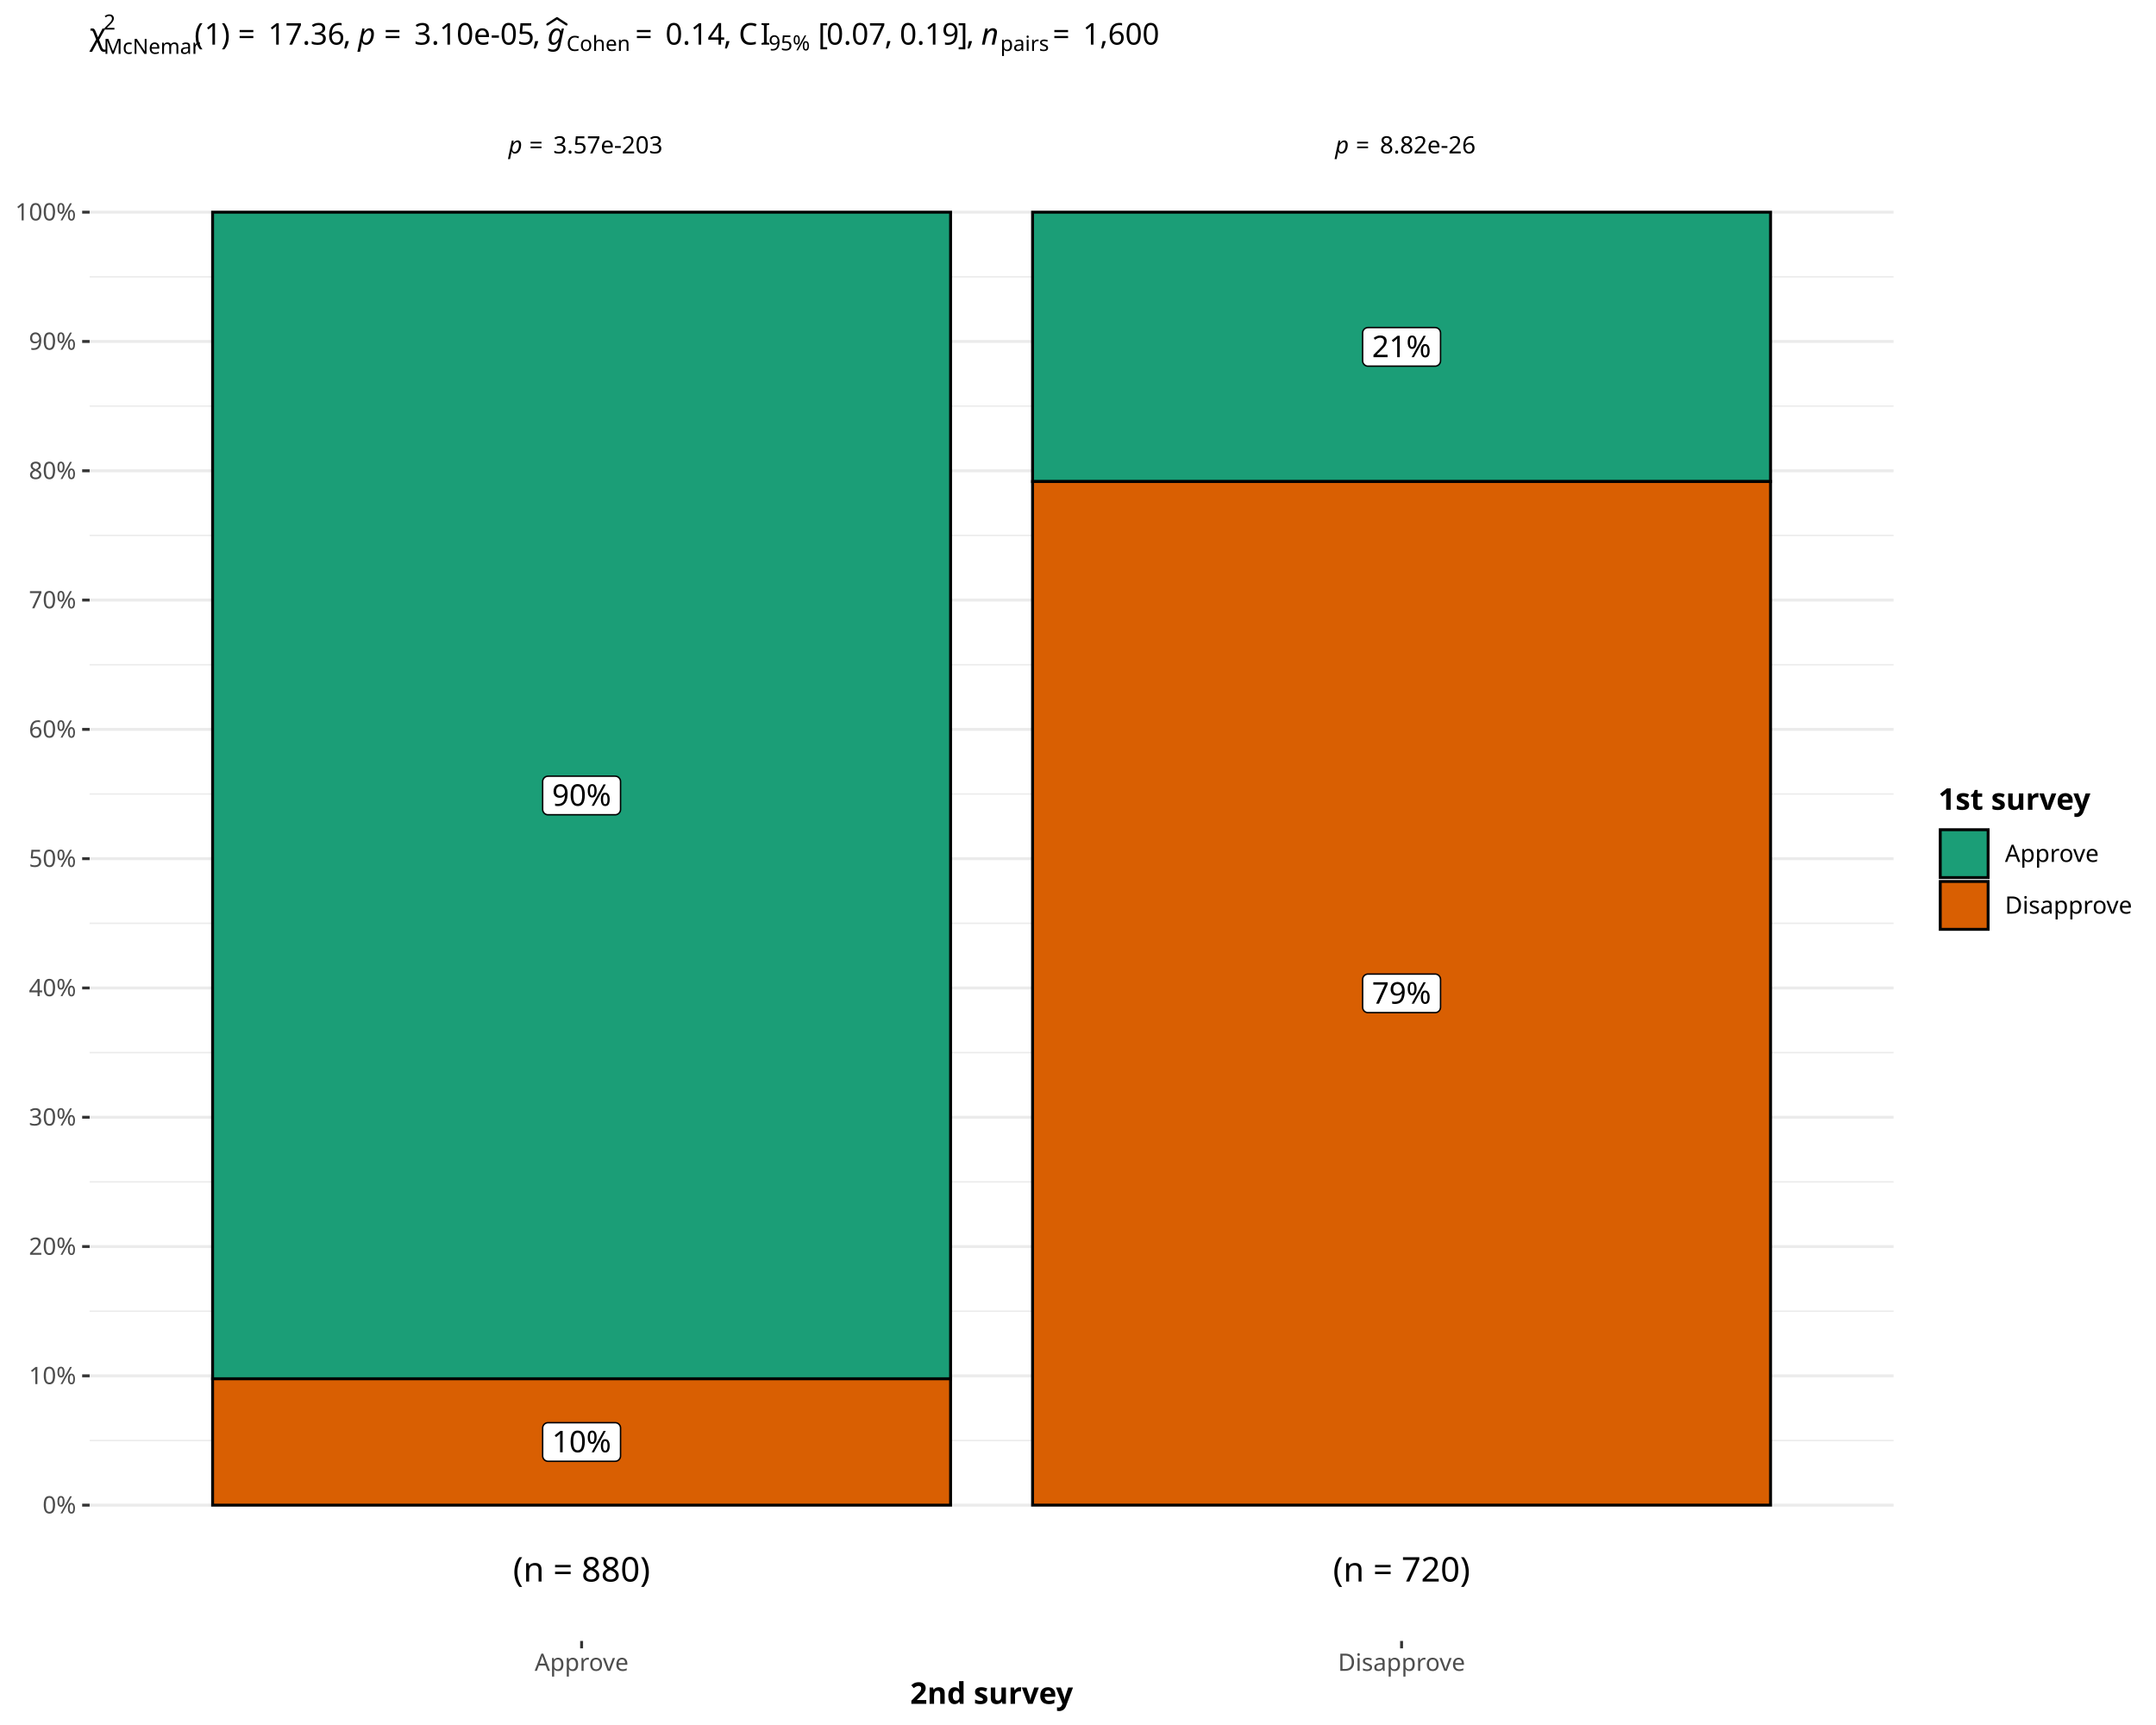
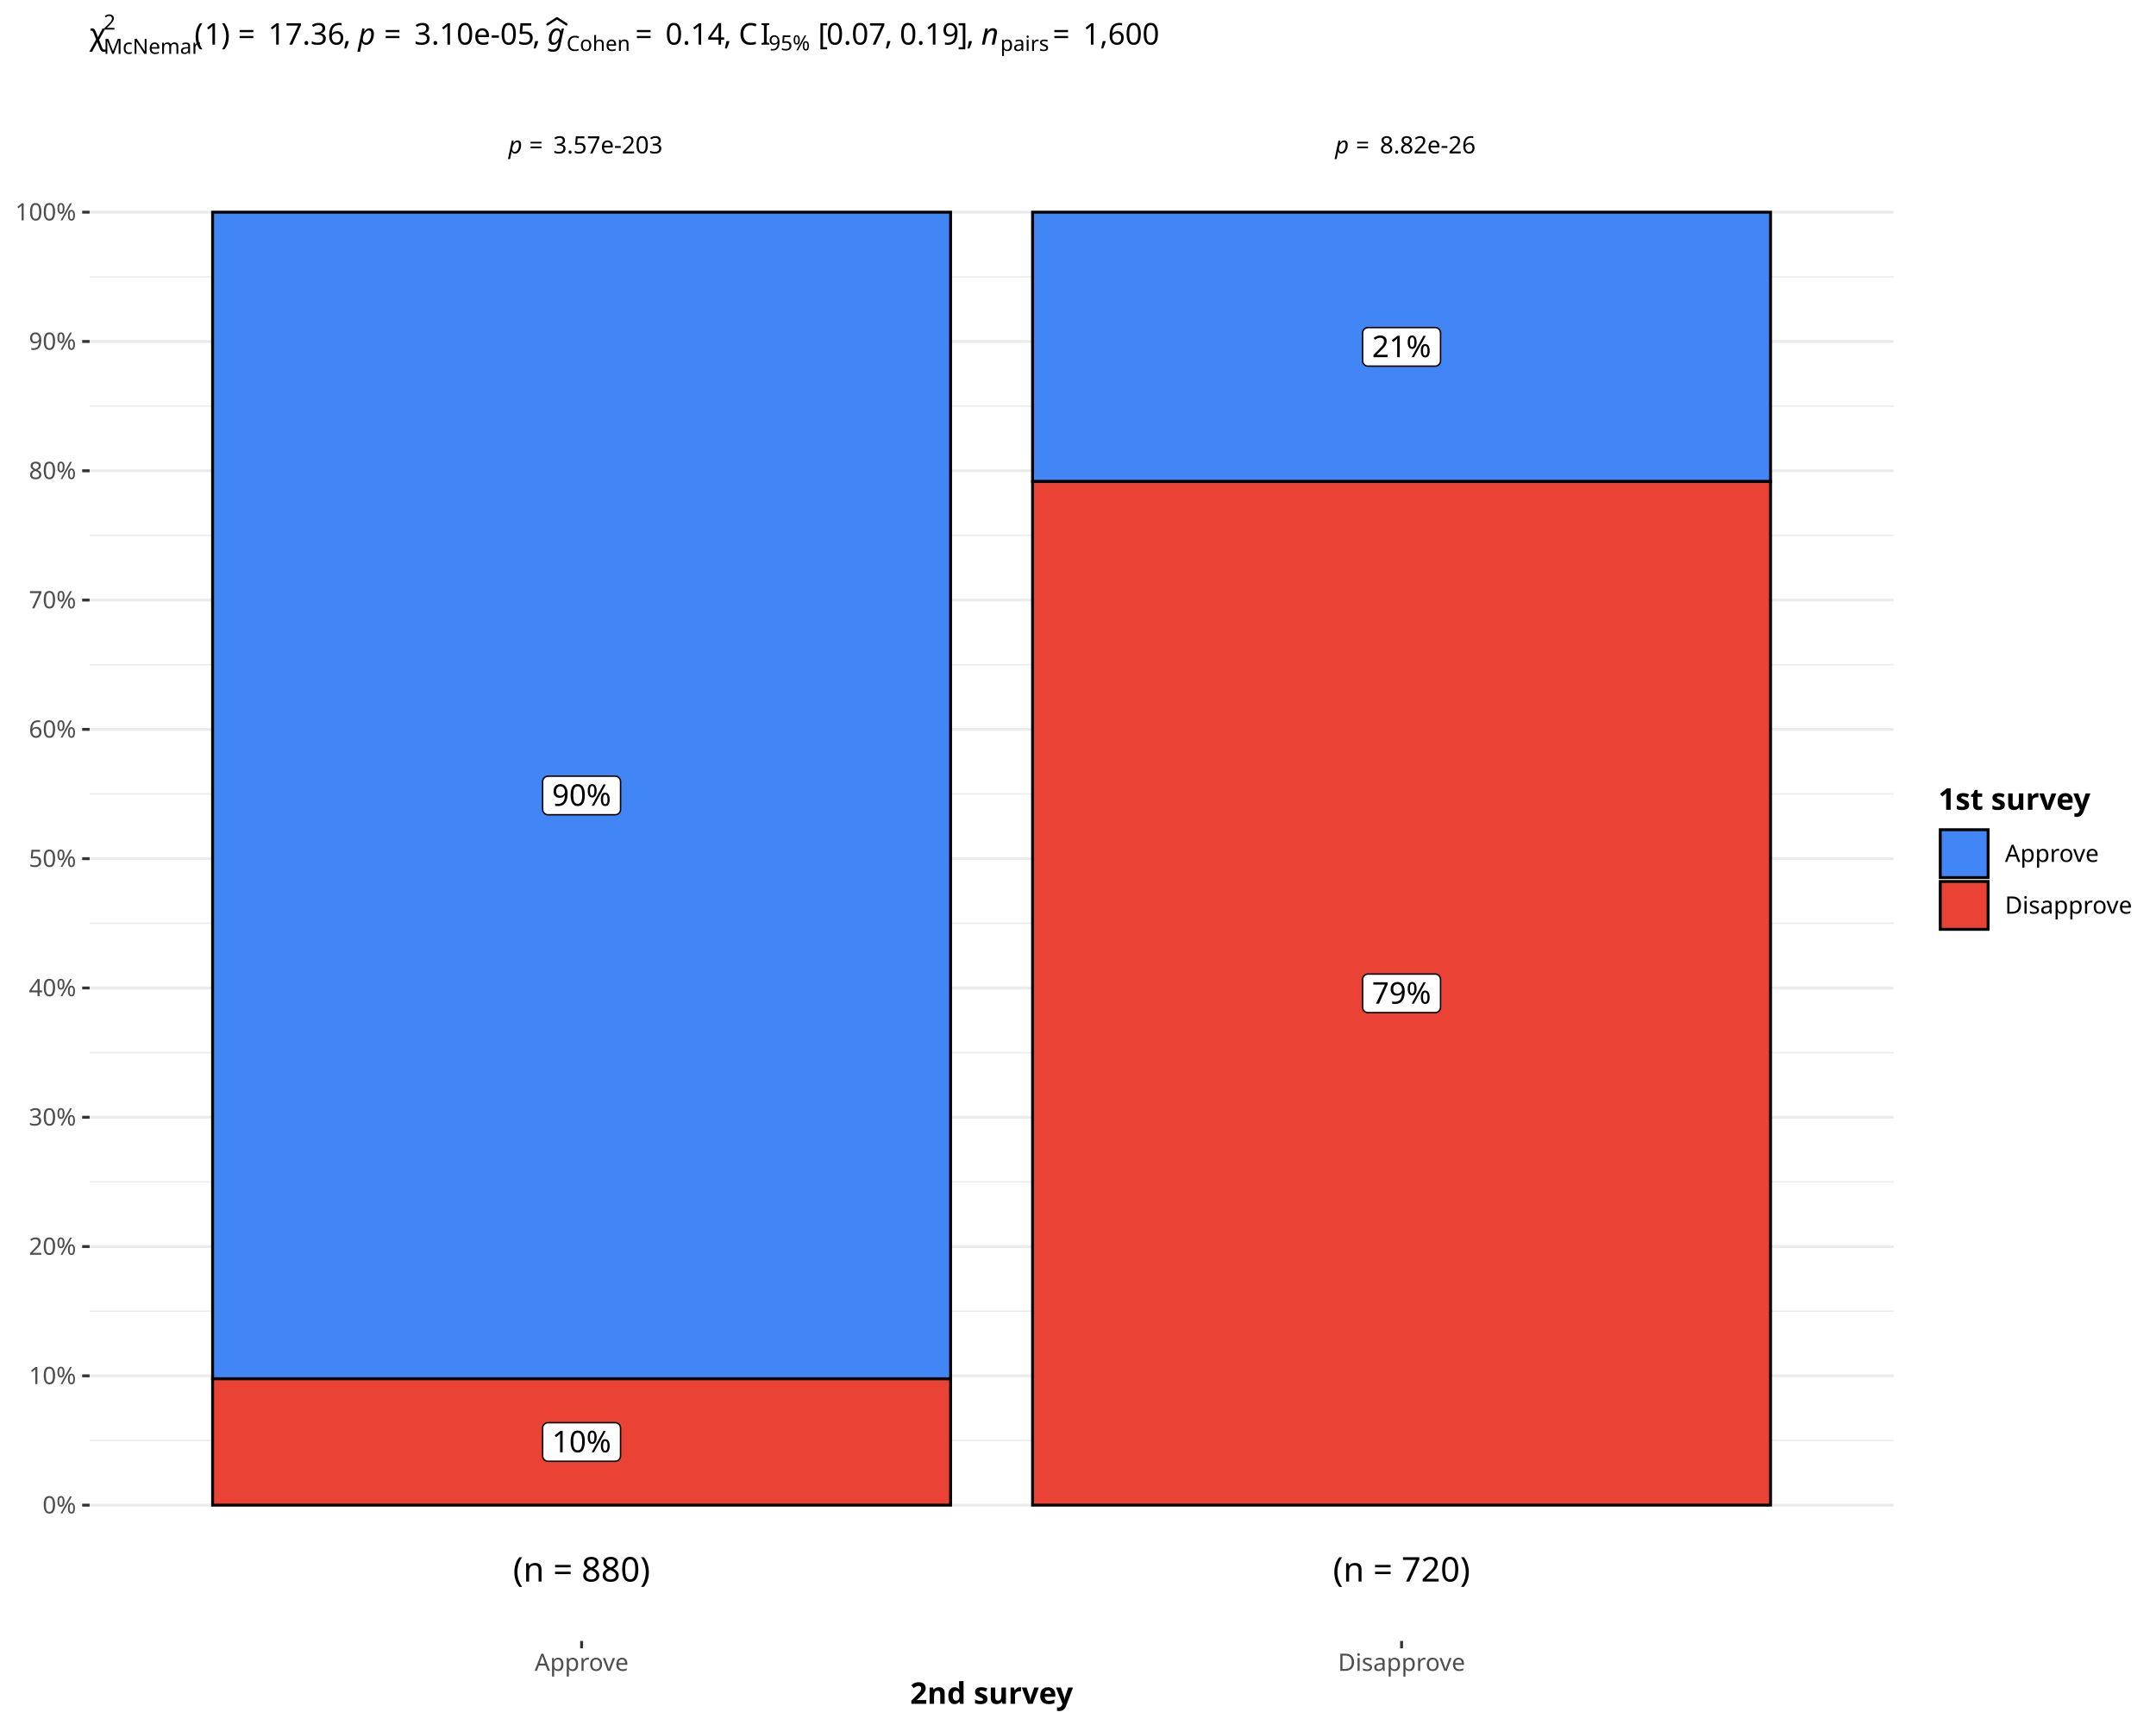
<svg xmlns="http://www.w3.org/2000/svg" class="svglite" data-engine-version="2.0" width="720.00pt" height="576.00pt" viewBox="0 0 720.00 576.00">
  <defs>
    <style type="text/css">
    .svglite line, .svglite polyline, .svglite polygon, .svglite path, .svglite rect, .svglite circle {
      fill: none;
      stroke: #000000;
      stroke-linecap: round;
      stroke-linejoin: round;
      stroke-miterlimit: 10.00;
    }
  </style>
  </defs>
  <rect width="100%" height="100%" style="stroke: none; fill: #FFFFFF;" />
  <defs>
    <clipPath id="cpMC4wMHw3MjAuMDB8MC4wMHw1NzYuMDA=">
      <rect x="0.00" y="0.00" width="720.00" height="576.00" />
    </clipPath>
  </defs>
  <g clip-path="url(#cpMC4wMHw3MjAuMDB8MC4wMHw1NzYuMDA=)">
    <rect x="0.00" y="0.00" width="720.00" height="576.00" style="stroke-width: 0.97; stroke: #FFFFFF; fill: #FFFFFF;" />
  </g>
  <defs>
    <clipPath id="cpMjkuOTN8NjMyLjM2fDI1LjUyfDU0Ny45Mg==">
      <rect x="29.93" y="25.52" width="602.43" height="522.40" />
    </clipPath>
  </defs>
  <g clip-path="url(#cpMjkuOTN8NjMyLjM2fDI1LjUyfDU0Ny45Mg==)">
    <rect x="29.93" y="25.52" width="602.43" height="522.40" style="stroke-width: 0.97; stroke: none; fill: #FFFFFF;" />
    <polyline points="29.93,481.00 632.36,481.00 " style="stroke-width: 0.48; stroke: #EBEBEB; stroke-linecap: butt;" />
    <polyline points="29.93,437.83 632.36,437.83 " style="stroke-width: 0.48; stroke: #EBEBEB; stroke-linecap: butt;" />
    <polyline points="29.93,394.65 632.36,394.65 " style="stroke-width: 0.48; stroke: #EBEBEB; stroke-linecap: butt;" />
    <polyline points="29.93,351.48 632.36,351.48 " style="stroke-width: 0.48; stroke: #EBEBEB; stroke-linecap: butt;" />
    <polyline points="29.93,308.31 632.36,308.31 " style="stroke-width: 0.48; stroke: #EBEBEB; stroke-linecap: butt;" />
    <polyline points="29.93,265.13 632.36,265.13 " style="stroke-width: 0.48; stroke: #EBEBEB; stroke-linecap: butt;" />
    <polyline points="29.93,221.96 632.36,221.96 " style="stroke-width: 0.48; stroke: #EBEBEB; stroke-linecap: butt;" />
    <polyline points="29.93,178.78 632.36,178.78 " style="stroke-width: 0.48; stroke: #EBEBEB; stroke-linecap: butt;" />
    <polyline points="29.93,135.61 632.36,135.61 " style="stroke-width: 0.48; stroke: #EBEBEB; stroke-linecap: butt;" />
    <polyline points="29.93,92.44 632.36,92.44 " style="stroke-width: 0.48; stroke: #EBEBEB; stroke-linecap: butt;" />
    <polyline points="29.93,502.59 632.36,502.59 " style="stroke-width: 0.97; stroke: #EBEBEB; stroke-linecap: butt;" />
    <polyline points="29.93,459.41 632.36,459.41 " style="stroke-width: 0.97; stroke: #EBEBEB; stroke-linecap: butt;" />
    <polyline points="29.93,416.24 632.36,416.24 " style="stroke-width: 0.97; stroke: #EBEBEB; stroke-linecap: butt;" />
    <polyline points="29.93,373.07 632.36,373.07 " style="stroke-width: 0.97; stroke: #EBEBEB; stroke-linecap: butt;" />
    <polyline points="29.93,329.89 632.36,329.89 " style="stroke-width: 0.97; stroke: #EBEBEB; stroke-linecap: butt;" />
    <polyline points="29.93,286.72 632.36,286.72 " style="stroke-width: 0.97; stroke: #EBEBEB; stroke-linecap: butt;" />
    <polyline points="29.93,243.54 632.36,243.54 " style="stroke-width: 0.97; stroke: #EBEBEB; stroke-linecap: butt;" />
    <polyline points="29.93,200.37 632.36,200.37 " style="stroke-width: 0.97; stroke: #EBEBEB; stroke-linecap: butt;" />
    <polyline points="29.93,157.20 632.36,157.20 " style="stroke-width: 0.97; stroke: #EBEBEB; stroke-linecap: butt;" />
    <polyline points="29.93,114.02 632.36,114.02 " style="stroke-width: 0.97; stroke: #EBEBEB; stroke-linecap: butt;" />
    <polyline points="29.93,70.85 632.36,70.85 " style="stroke-width: 0.97; stroke: #EBEBEB; stroke-linecap: butt;" />
-     <rect x="71.00" y="70.85" width="246.45" height="389.55" style="stroke-width: 0.97; stroke-linecap: butt; stroke-linejoin: miter; fill: #1B9E77;" />
-     <rect x="71.00" y="460.40" width="246.45" height="42.19" style="stroke-width: 0.97; stroke-linecap: butt; stroke-linejoin: miter; fill: #D95F02;" />
-     <rect x="344.83" y="70.85" width="246.45" height="89.95" style="stroke-width: 0.97; stroke-linecap: butt; stroke-linejoin: miter; fill: #1B9E77;" />
-     <rect x="344.83" y="160.79" width="246.45" height="341.79" style="stroke-width: 0.97; stroke-linecap: butt; stroke-linejoin: miter; fill: #D95F02;" />
+     <rect x="71.00" y="70.85" width="246.45" height="389.55" style="stroke-width: 0.97; stroke-linecap: butt; stroke-linejoin: miter; fill: #4285F4;" />
+     <rect x="71.00" y="460.40" width="246.45" height="42.19" style="stroke-width: 0.97; stroke-linecap: butt; stroke-linejoin: miter; fill: #EA4335;" />
+     <rect x="344.83" y="70.85" width="246.45" height="89.95" style="stroke-width: 0.97; stroke-linecap: butt; stroke-linejoin: miter; fill: #4285F4;" />
+     <rect x="344.83" y="160.79" width="246.45" height="341.79" style="stroke-width: 0.97; stroke-linecap: butt; stroke-linejoin: miter; fill: #EA4335;" />
    <polygon points="183.02,272.06 205.43,272.06 205.36,272.06 205.65,272.05 205.94,271.99 206.21,271.89 206.46,271.74 206.68,271.56 206.87,271.34 207.03,271.10 207.14,270.83 207.21,270.55 207.23,270.26 207.23,270.26 207.23,260.98 207.23,260.98 207.21,260.69 207.14,260.41 207.03,260.14 206.87,259.90 206.68,259.68 206.46,259.50 206.21,259.35 205.94,259.25 205.65,259.19 205.43,259.18 183.02,259.18 183.24,259.19 182.95,259.18 182.66,259.22 182.38,259.30 182.12,259.42 181.88,259.59 181.67,259.79 181.50,260.02 181.36,260.28 181.27,260.55 181.22,260.84 181.22,260.98 181.22,270.26 181.22,270.12 181.22,270.41 181.27,270.69 181.36,270.97 181.50,271.22 181.67,271.46 181.88,271.66 182.12,271.82 182.38,271.95 182.66,272.03 182.95,272.06 " style="stroke-width: 0.48; fill: #FFFFFF;" />
    <text x="194.23" y="269.06" text-anchor="middle" style="font-size: 10.00px; font-family: sans;" textLength="20.02px" lengthAdjust="spacingAndGlyphs">90%</text>
    <polygon points="183.02,487.93 205.43,487.93 205.36,487.93 205.65,487.92 205.94,487.86 206.21,487.76 206.46,487.61 206.68,487.43 206.87,487.21 207.03,486.97 207.14,486.70 207.21,486.42 207.23,486.13 207.23,486.13 207.23,476.85 207.23,476.85 207.21,476.56 207.14,476.28 207.03,476.01 206.87,475.77 206.68,475.55 206.46,475.37 206.21,475.22 205.94,475.12 205.65,475.06 205.43,475.05 183.02,475.05 183.24,475.06 182.95,475.05 182.66,475.09 182.38,475.17 182.12,475.29 181.88,475.46 181.67,475.66 181.50,475.89 181.36,476.14 181.27,476.42 181.22,476.71 181.22,476.85 181.22,486.13 181.22,485.99 181.22,486.28 181.27,486.56 181.36,486.84 181.50,487.09 181.67,487.33 181.88,487.53 182.12,487.69 182.38,487.82 182.66,487.90 182.95,487.93 " style="stroke-width: 0.48; fill: #FFFFFF;" />
    <text x="194.23" y="484.93" text-anchor="middle" style="font-size: 10.00px; font-family: sans;" textLength="20.02px" lengthAdjust="spacingAndGlyphs">10%</text>
    <polygon points="456.85,122.26 479.27,122.26 479.19,122.26 479.48,122.25 479.77,122.19 480.04,122.09 480.29,121.94 480.51,121.76 480.71,121.54 480.86,121.30 480.97,121.03 481.04,120.75 481.07,120.46 481.07,120.46 481.07,111.18 481.07,111.18 481.04,110.89 480.97,110.61 480.86,110.34 480.71,110.10 480.51,109.88 480.29,109.70 480.04,109.55 479.77,109.45 479.48,109.39 479.27,109.38 456.85,109.38 457.07,109.39 456.78,109.38 456.49,109.42 456.21,109.50 455.95,109.62 455.71,109.79 455.50,109.99 455.33,110.22 455.19,110.47 455.10,110.75 455.06,111.04 455.05,111.18 455.05,120.46 455.06,120.32 455.06,120.61 455.10,120.89 455.19,121.17 455.33,121.42 455.50,121.66 455.71,121.86 455.95,122.02 456.21,122.15 456.49,122.23 456.78,122.26 " style="stroke-width: 0.48; fill: #FFFFFF;" />
    <text x="468.06" y="119.26" text-anchor="middle" style="font-size: 10.00px; font-family: sans;" textLength="20.02px" lengthAdjust="spacingAndGlyphs">21%</text>
    <polygon points="456.85,338.13 479.27,338.13 479.19,338.13 479.48,338.12 479.77,338.06 480.04,337.96 480.29,337.81 480.51,337.63 480.71,337.41 480.86,337.17 480.97,336.90 481.04,336.62 481.07,336.33 481.07,336.33 481.07,327.05 481.07,327.05 481.04,326.76 480.97,326.48 480.86,326.21 480.71,325.97 480.51,325.75 480.29,325.57 480.04,325.42 479.77,325.32 479.48,325.26 479.27,325.25 456.85,325.25 457.07,325.26 456.78,325.25 456.49,325.29 456.21,325.37 455.95,325.49 455.71,325.66 455.50,325.86 455.33,326.09 455.19,326.34 455.10,326.62 455.06,326.91 455.05,327.05 455.05,336.33 455.06,336.19 455.06,336.48 455.10,336.76 455.19,337.04 455.33,337.29 455.50,337.53 455.71,337.73 455.95,337.89 456.21,338.01 456.49,338.10 456.78,338.13 " style="stroke-width: 0.48; fill: #FFFFFF;" />
    <text x="468.06" y="335.13" text-anchor="middle" style="font-size: 10.00px; font-family: sans;" textLength="20.02px" lengthAdjust="spacingAndGlyphs">79%</text>
    <text x="443.86" y="51.22" style="font-size: 7.97px; font-family: sans;" textLength="1.99px" lengthAdjust="spacingAndGlyphs"> </text>
    <text x="445.86" y="51.22" style="font-size: 7.97px; font-style: italic; font-family: sans;" textLength="4.43px" lengthAdjust="spacingAndGlyphs">p</text>
    <text x="452.77" y="51.22" style="font-size: 7.97px; font-family: sans;" textLength="6.19px" lengthAdjust="spacingAndGlyphs">=</text>
    <text x="460.80" y="51.22" style="font-size: 7.97px; font-family: sans;" textLength="31.45px" lengthAdjust="spacingAndGlyphs">8.82e-26</text>
    <text x="167.81" y="51.22" style="font-size: 7.97px; font-family: sans;" textLength="1.99px" lengthAdjust="spacingAndGlyphs"> </text>
    <text x="169.81" y="51.22" style="font-size: 7.97px; font-style: italic; font-family: sans;" textLength="4.43px" lengthAdjust="spacingAndGlyphs">p</text>
    <text x="176.73" y="51.22" style="font-size: 7.97px; font-family: sans;" textLength="6.19px" lengthAdjust="spacingAndGlyphs">=</text>
    <text x="184.75" y="51.22" style="font-size: 7.97px; font-family: sans;" textLength="35.88px" lengthAdjust="spacingAndGlyphs">3.57e-203</text>
    <text x="468.06" y="528.09" text-anchor="middle" style="font-size: 11.38px; font-family: sans;" textLength="45.87px" lengthAdjust="spacingAndGlyphs">(n = 720)</text>
    <text x="194.23" y="528.09" text-anchor="middle" style="font-size: 11.38px; font-family: sans;" textLength="45.87px" lengthAdjust="spacingAndGlyphs">(n = 880)</text>
  </g>
  <g clip-path="url(#cpMC4wMHw3MjAuMDB8MC4wMHw1NzYuMDA=)">
    <text x="25.44" y="505.34" text-anchor="end" style="font-size: 8.00px; fill: #4D4D4D; font-family: sans;" textLength="11.56px" lengthAdjust="spacingAndGlyphs">0%</text>
    <text x="25.44" y="462.17" text-anchor="end" style="font-size: 8.00px; fill: #4D4D4D; font-family: sans;" textLength="16.01px" lengthAdjust="spacingAndGlyphs">10%</text>
    <text x="25.44" y="418.99" text-anchor="end" style="font-size: 8.00px; fill: #4D4D4D; font-family: sans;" textLength="16.01px" lengthAdjust="spacingAndGlyphs">20%</text>
    <text x="25.44" y="375.82" text-anchor="end" style="font-size: 8.00px; fill: #4D4D4D; font-family: sans;" textLength="16.01px" lengthAdjust="spacingAndGlyphs">30%</text>
    <text x="25.44" y="332.64" text-anchor="end" style="font-size: 8.00px; fill: #4D4D4D; font-family: sans;" textLength="16.01px" lengthAdjust="spacingAndGlyphs">40%</text>
    <text x="25.44" y="289.47" text-anchor="end" style="font-size: 8.00px; fill: #4D4D4D; font-family: sans;" textLength="16.01px" lengthAdjust="spacingAndGlyphs">50%</text>
    <text x="25.44" y="246.30" text-anchor="end" style="font-size: 8.00px; fill: #4D4D4D; font-family: sans;" textLength="16.01px" lengthAdjust="spacingAndGlyphs">60%</text>
    <text x="25.44" y="203.12" text-anchor="end" style="font-size: 8.00px; fill: #4D4D4D; font-family: sans;" textLength="16.01px" lengthAdjust="spacingAndGlyphs">70%</text>
    <text x="25.44" y="159.95" text-anchor="end" style="font-size: 8.00px; fill: #4D4D4D; font-family: sans;" textLength="16.01px" lengthAdjust="spacingAndGlyphs">80%</text>
    <text x="25.44" y="116.78" text-anchor="end" style="font-size: 8.00px; fill: #4D4D4D; font-family: sans;" textLength="16.01px" lengthAdjust="spacingAndGlyphs">90%</text>
    <text x="25.44" y="73.60" text-anchor="end" style="font-size: 8.00px; fill: #4D4D4D; font-family: sans;" textLength="20.46px" lengthAdjust="spacingAndGlyphs">100%</text>
    <polyline points="27.44,502.59 29.93,502.59 " style="stroke-width: 0.97; stroke: #333333; stroke-linecap: butt;" />
    <polyline points="27.44,459.41 29.93,459.41 " style="stroke-width: 0.97; stroke: #333333; stroke-linecap: butt;" />
    <polyline points="27.44,416.24 29.93,416.24 " style="stroke-width: 0.97; stroke: #333333; stroke-linecap: butt;" />
    <polyline points="27.44,373.07 29.93,373.07 " style="stroke-width: 0.97; stroke: #333333; stroke-linecap: butt;" />
    <polyline points="27.44,329.89 29.93,329.89 " style="stroke-width: 0.97; stroke: #333333; stroke-linecap: butt;" />
    <polyline points="27.44,286.72 29.93,286.72 " style="stroke-width: 0.97; stroke: #333333; stroke-linecap: butt;" />
    <polyline points="27.44,243.54 29.93,243.54 " style="stroke-width: 0.97; stroke: #333333; stroke-linecap: butt;" />
    <polyline points="27.44,200.37 29.93,200.37 " style="stroke-width: 0.97; stroke: #333333; stroke-linecap: butt;" />
    <polyline points="27.44,157.20 29.93,157.20 " style="stroke-width: 0.97; stroke: #333333; stroke-linecap: butt;" />
    <polyline points="27.44,114.02 29.93,114.02 " style="stroke-width: 0.97; stroke: #333333; stroke-linecap: butt;" />
    <polyline points="27.44,70.85 29.93,70.85 " style="stroke-width: 0.97; stroke: #333333; stroke-linecap: butt;" />
    <polyline points="194.23,550.41 194.23,547.92 " style="stroke-width: 0.97; stroke: #333333; stroke-linecap: butt;" />
    <polyline points="468.06,550.41 468.06,547.92 " style="stroke-width: 0.97; stroke: #333333; stroke-linecap: butt;" />
    <text x="194.23" y="557.91" text-anchor="middle" style="font-size: 8.00px; fill: #4D4D4D; font-family: sans;" textLength="29.80px" lengthAdjust="spacingAndGlyphs">Approve</text>
    <text x="468.06" y="557.91" text-anchor="middle" style="font-size: 8.00px; fill: #4D4D4D; font-family: sans;" textLength="40.47px" lengthAdjust="spacingAndGlyphs">Disapprove</text>
    <text x="331.14" y="568.94" text-anchor="middle" style="font-size: 10.00px; font-weight: bold; font-family: sans;" textLength="48.93px" lengthAdjust="spacingAndGlyphs">2nd survey</text>
    <rect x="642.32" y="257.49" width="72.70" height="58.46" style="stroke-width: 0.97; stroke: none; fill: #FFFFFF;" />
    <text x="647.30" y="270.39" style="font-size: 10.00px; font-weight: bold; font-family: sans;" textLength="45.59px" lengthAdjust="spacingAndGlyphs">1st survey</text>
    <rect x="647.30" y="276.41" width="17.28" height="17.28" style="stroke-width: 0.97; stroke: none; fill: #FFFFFF;" />
-     <rect x="647.95" y="277.05" width="15.99" height="15.99" style="stroke-width: 0.97; stroke-linecap: butt; stroke-linejoin: miter; fill: #1B9E77;" />
+     <rect x="647.95" y="277.05" width="15.99" height="15.99" style="stroke-width: 0.97; stroke-linecap: butt; stroke-linejoin: miter; fill: #4285F4;" />
    <rect x="647.30" y="293.69" width="17.28" height="17.28" style="stroke-width: 0.97; stroke: none; fill: #FFFFFF;" />
-     <rect x="647.95" y="294.33" width="15.99" height="15.99" style="stroke-width: 0.97; stroke-linecap: butt; stroke-linejoin: miter; fill: #D95F02;" />
+     <rect x="647.95" y="294.33" width="15.99" height="15.99" style="stroke-width: 0.97; stroke-linecap: butt; stroke-linejoin: miter; fill: #EA4335;" />
    <text x="669.56" y="287.80" style="font-size: 8.00px; font-family: sans;" textLength="29.80px" lengthAdjust="spacingAndGlyphs">Approve</text>
    <text x="669.56" y="305.08" style="font-size: 8.00px; font-family: sans;" textLength="40.47px" lengthAdjust="spacingAndGlyphs">Disapprove</text>
    <text x="29.93" y="14.89" style="font-size: 10.00px; font-family: sans;" textLength="4.65px" lengthAdjust="spacingAndGlyphs">χ</text>
    <text x="34.58" y="17.99" style="font-size: 7.00px; font-family: sans;" textLength="30.34px" lengthAdjust="spacingAndGlyphs">McNemar</text>
    <text x="34.58" y="9.87" style="font-size: 7.00px; font-family: sans;" textLength="3.89px" lengthAdjust="spacingAndGlyphs">2</text>
    <text x="64.92" y="14.89" style="font-size: 10.00px; font-family: sans;" textLength="3.33px" lengthAdjust="spacingAndGlyphs">(</text>
    <text x="68.25" y="14.89" style="font-size: 10.00px; font-family: sans;" textLength="5.56px" lengthAdjust="spacingAndGlyphs">1</text>
    <text x="73.81" y="14.89" style="font-size: 10.00px; font-family: sans;" textLength="3.33px" lengthAdjust="spacingAndGlyphs">)</text>
    <text x="79.46" y="14.89" style="font-size: 10.00px; font-family: sans;" textLength="7.76px" lengthAdjust="spacingAndGlyphs">=</text>
    <text x="89.54" y="14.89" style="font-size: 10.00px; font-family: sans;" textLength="25.03px" lengthAdjust="spacingAndGlyphs">17.36</text>
    <text x="114.56" y="14.89" style="font-size: 10.00px; font-family: sans;" textLength="2.50px" lengthAdjust="spacingAndGlyphs">,</text>
    <text x="117.07" y="14.89" style="font-size: 10.00px; font-family: sans;" textLength="2.50px" lengthAdjust="spacingAndGlyphs"> </text>
    <text x="119.57" y="14.89" style="font-size: 10.00px; font-style: italic; font-family: sans;" textLength="5.56px" lengthAdjust="spacingAndGlyphs">p</text>
    <text x="128.25" y="14.89" style="font-size: 10.00px; font-family: sans;" textLength="7.76px" lengthAdjust="spacingAndGlyphs">=</text>
    <text x="138.33" y="14.89" style="font-size: 10.00px; font-family: sans;" textLength="39.48px" lengthAdjust="spacingAndGlyphs">3.10e-05</text>
    <text x="177.81" y="14.89" style="font-size: 10.00px; font-family: sans;" textLength="2.50px" lengthAdjust="spacingAndGlyphs">,</text>
    <text x="180.31" y="14.89" style="font-size: 10.00px; font-family: sans;" textLength="2.50px" lengthAdjust="spacingAndGlyphs"> </text>
    <text x="182.81" y="14.89" style="font-size: 10.00px; font-style: italic; font-family: sans;" textLength="5.56px" lengthAdjust="spacingAndGlyphs">g</text>
    <polyline points="182.81,8.15 186.00,6.08 189.18,8.15 " style="stroke-width: 0.75;" />
    <text x="189.18" y="17.01" style="font-size: 7.00px; font-family: sans;" textLength="20.63px" lengthAdjust="spacingAndGlyphs">Cohen</text>
    <text x="212.13" y="14.89" style="font-size: 10.00px; font-family: sans;" textLength="7.76px" lengthAdjust="spacingAndGlyphs">=</text>
    <text x="222.21" y="14.89" style="font-size: 10.00px; font-family: sans;" textLength="19.46px" lengthAdjust="spacingAndGlyphs">0.14</text>
    <text x="241.67" y="14.89" style="font-size: 10.00px; font-family: sans;" textLength="2.50px" lengthAdjust="spacingAndGlyphs">,</text>
    <text x="244.17" y="14.89" style="font-size: 10.00px; font-family: sans;" textLength="2.50px" lengthAdjust="spacingAndGlyphs"> </text>
    <text x="246.67" y="14.89" style="font-size: 10.00px; font-family: sans;" textLength="7.22px" lengthAdjust="spacingAndGlyphs">C</text>
    <text x="253.90" y="14.89" style="font-size: 10.00px; font-family: sans;" textLength="2.78px" lengthAdjust="spacingAndGlyphs">I</text>
    <text x="256.68" y="16.82" style="font-size: 7.00px; font-family: sans;" textLength="14.01px" lengthAdjust="spacingAndGlyphs">95%</text>
    <text x="270.69" y="14.89" style="font-size: 10.00px; font-family: sans;" textLength="2.50px" lengthAdjust="spacingAndGlyphs"> </text>
    <text x="273.19" y="14.89" style="font-size: 10.00px; font-family: sans;" textLength="2.78px" lengthAdjust="spacingAndGlyphs">[</text>
    <text x="275.97" y="14.89" style="font-size: 10.00px; font-family: sans;" textLength="19.46px" lengthAdjust="spacingAndGlyphs">0.07</text>
    <text x="295.43" y="14.89" style="font-size: 10.00px; font-family: sans;" textLength="2.50px" lengthAdjust="spacingAndGlyphs">,</text>
    <text x="297.93" y="14.89" style="font-size: 10.00px; font-family: sans;" textLength="2.50px" lengthAdjust="spacingAndGlyphs"> </text>
    <text x="300.44" y="14.89" style="font-size: 10.00px; font-family: sans;" textLength="19.46px" lengthAdjust="spacingAndGlyphs">0.19</text>
    <text x="319.90" y="14.89" style="font-size: 10.00px; font-family: sans;" textLength="2.78px" lengthAdjust="spacingAndGlyphs">]</text>
    <text x="322.68" y="14.89" style="font-size: 10.00px; font-family: sans;" textLength="2.50px" lengthAdjust="spacingAndGlyphs">,</text>
    <text x="325.18" y="14.89" style="font-size: 10.00px; font-family: sans;" textLength="2.50px" lengthAdjust="spacingAndGlyphs"> </text>
    <text x="327.68" y="14.89" style="font-size: 10.00px; font-style: italic; font-family: sans;" textLength="5.56px" lengthAdjust="spacingAndGlyphs">n</text>
    <text x="334.05" y="17.01" style="font-size: 7.00px; font-family: sans;" textLength="15.17px" lengthAdjust="spacingAndGlyphs">pairs</text>
    <text x="351.54" y="14.89" style="font-size: 10.00px; font-family: sans;" textLength="7.76px" lengthAdjust="spacingAndGlyphs">=</text>
    <text x="361.62" y="14.89" style="font-size: 10.00px; font-family: sans;" textLength="25.03px" lengthAdjust="spacingAndGlyphs">1,600</text>
  </g>
</svg>
